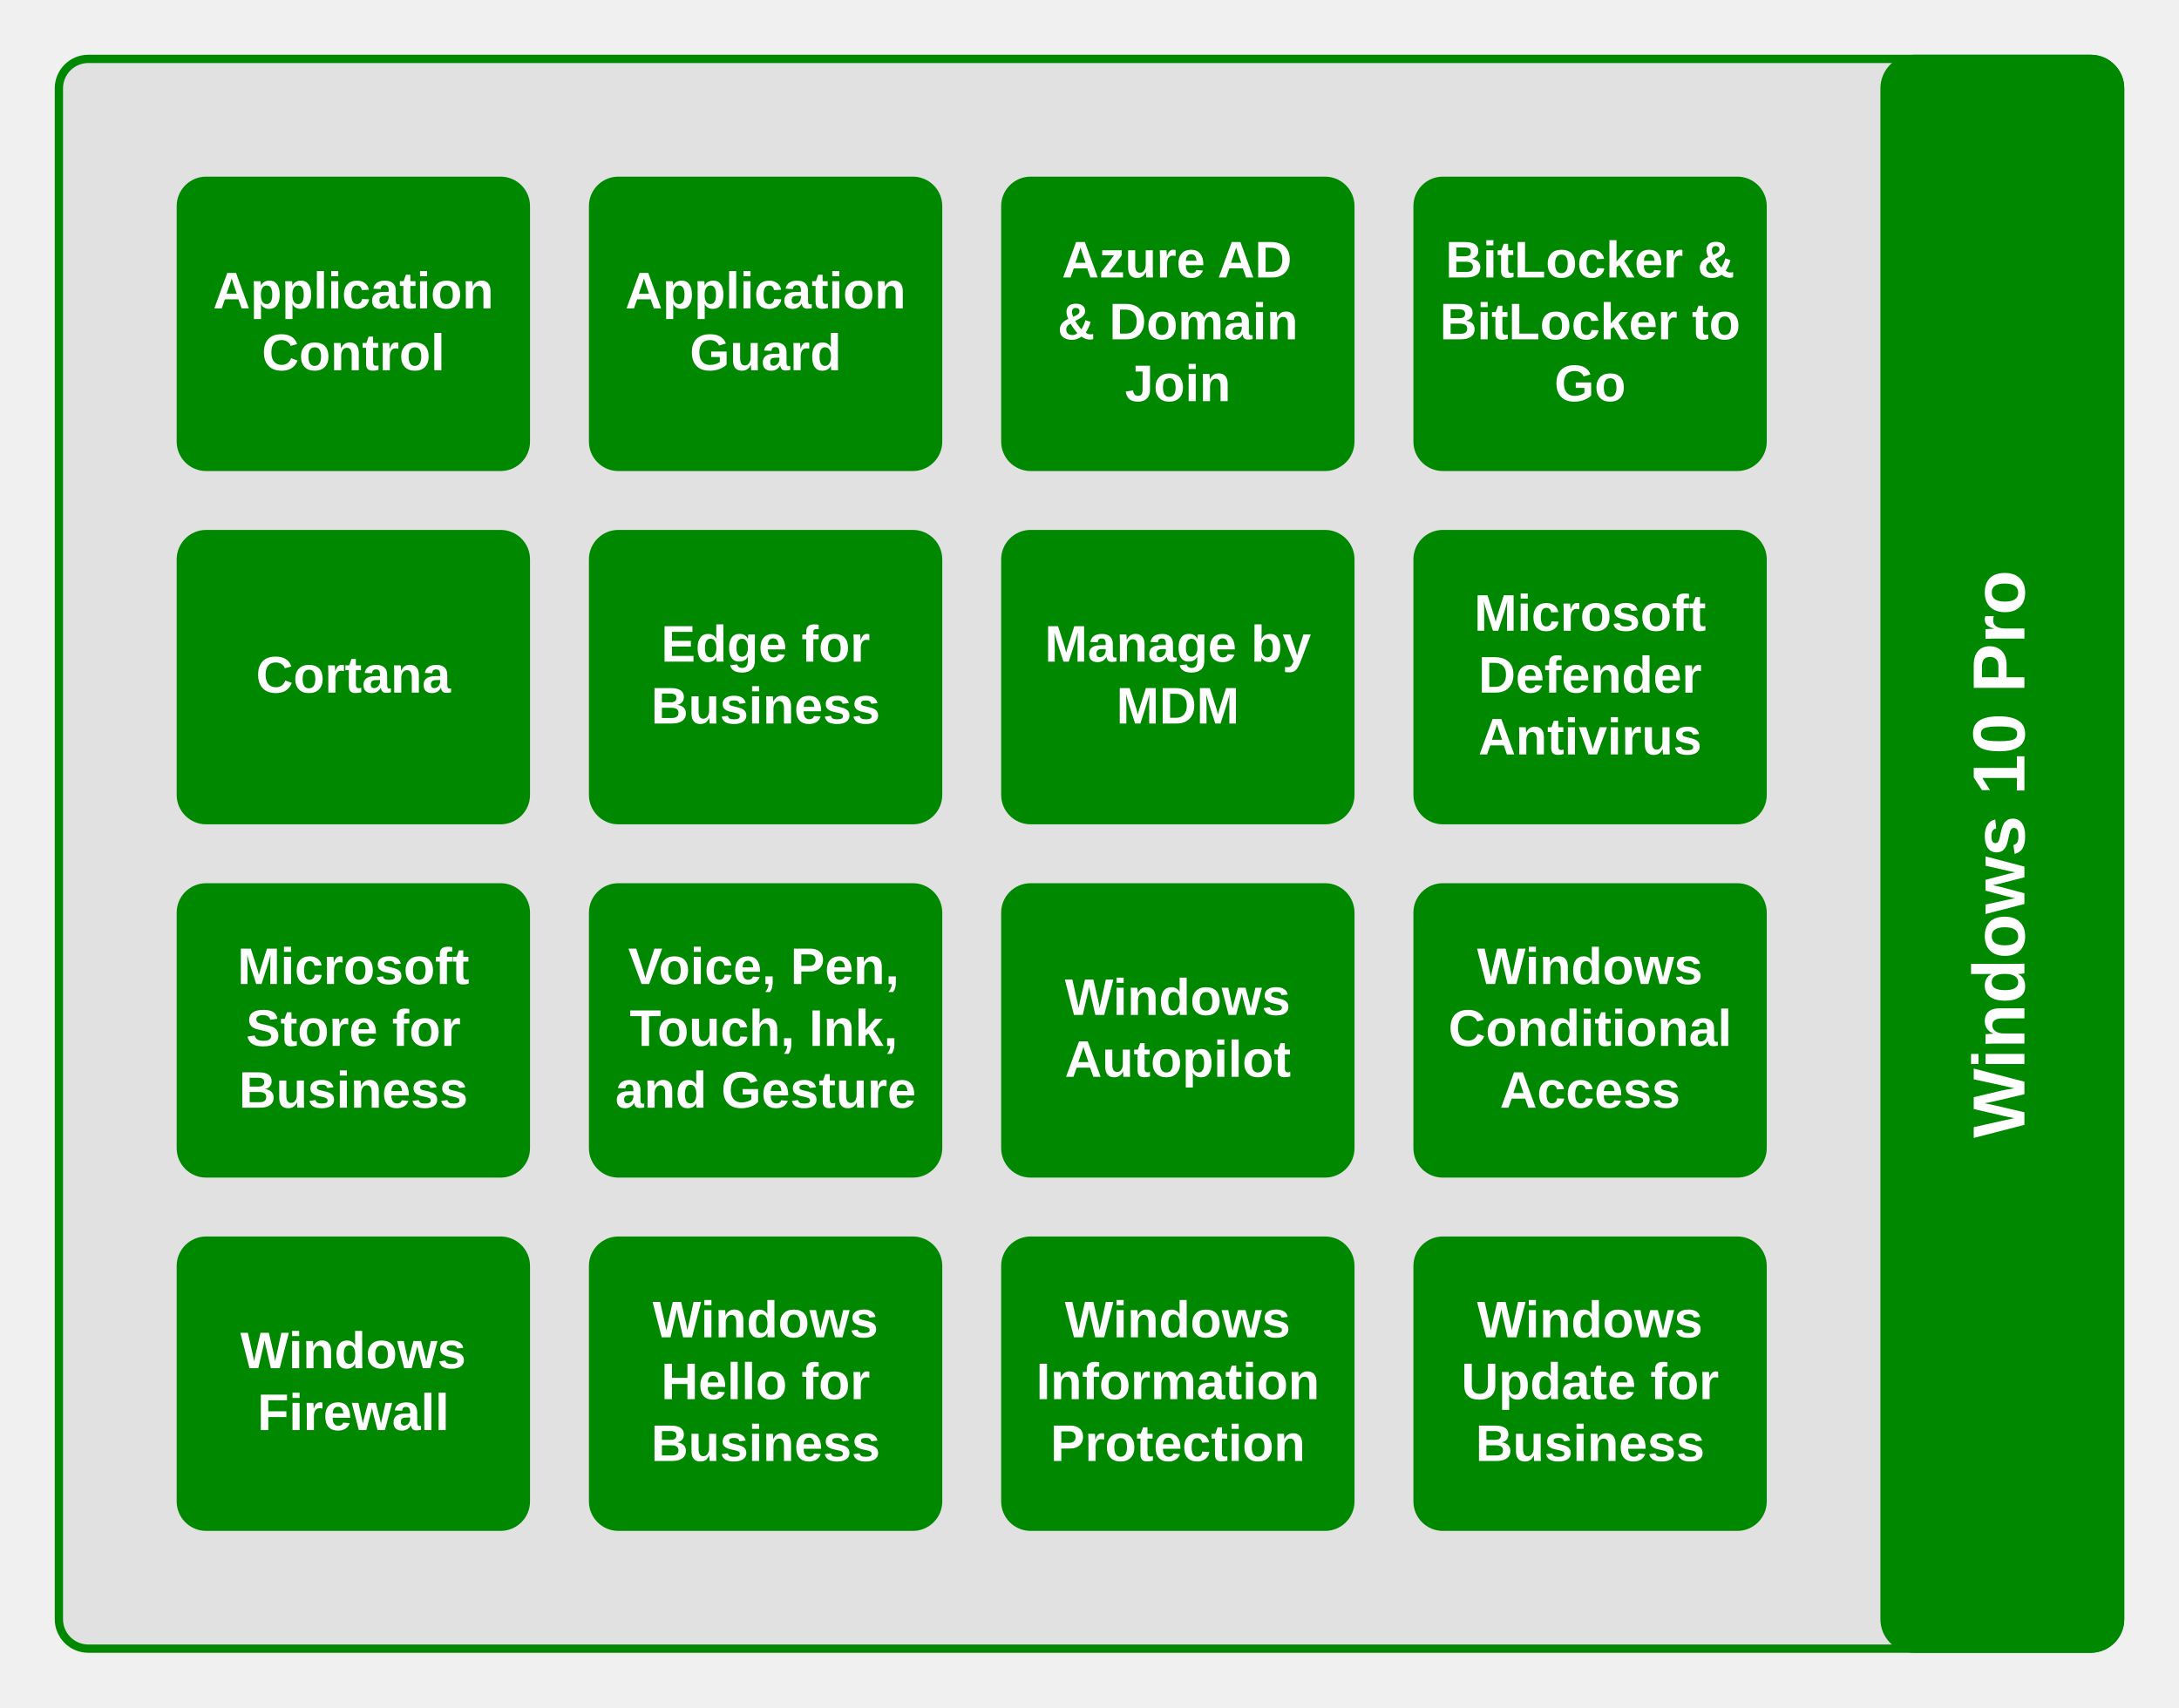
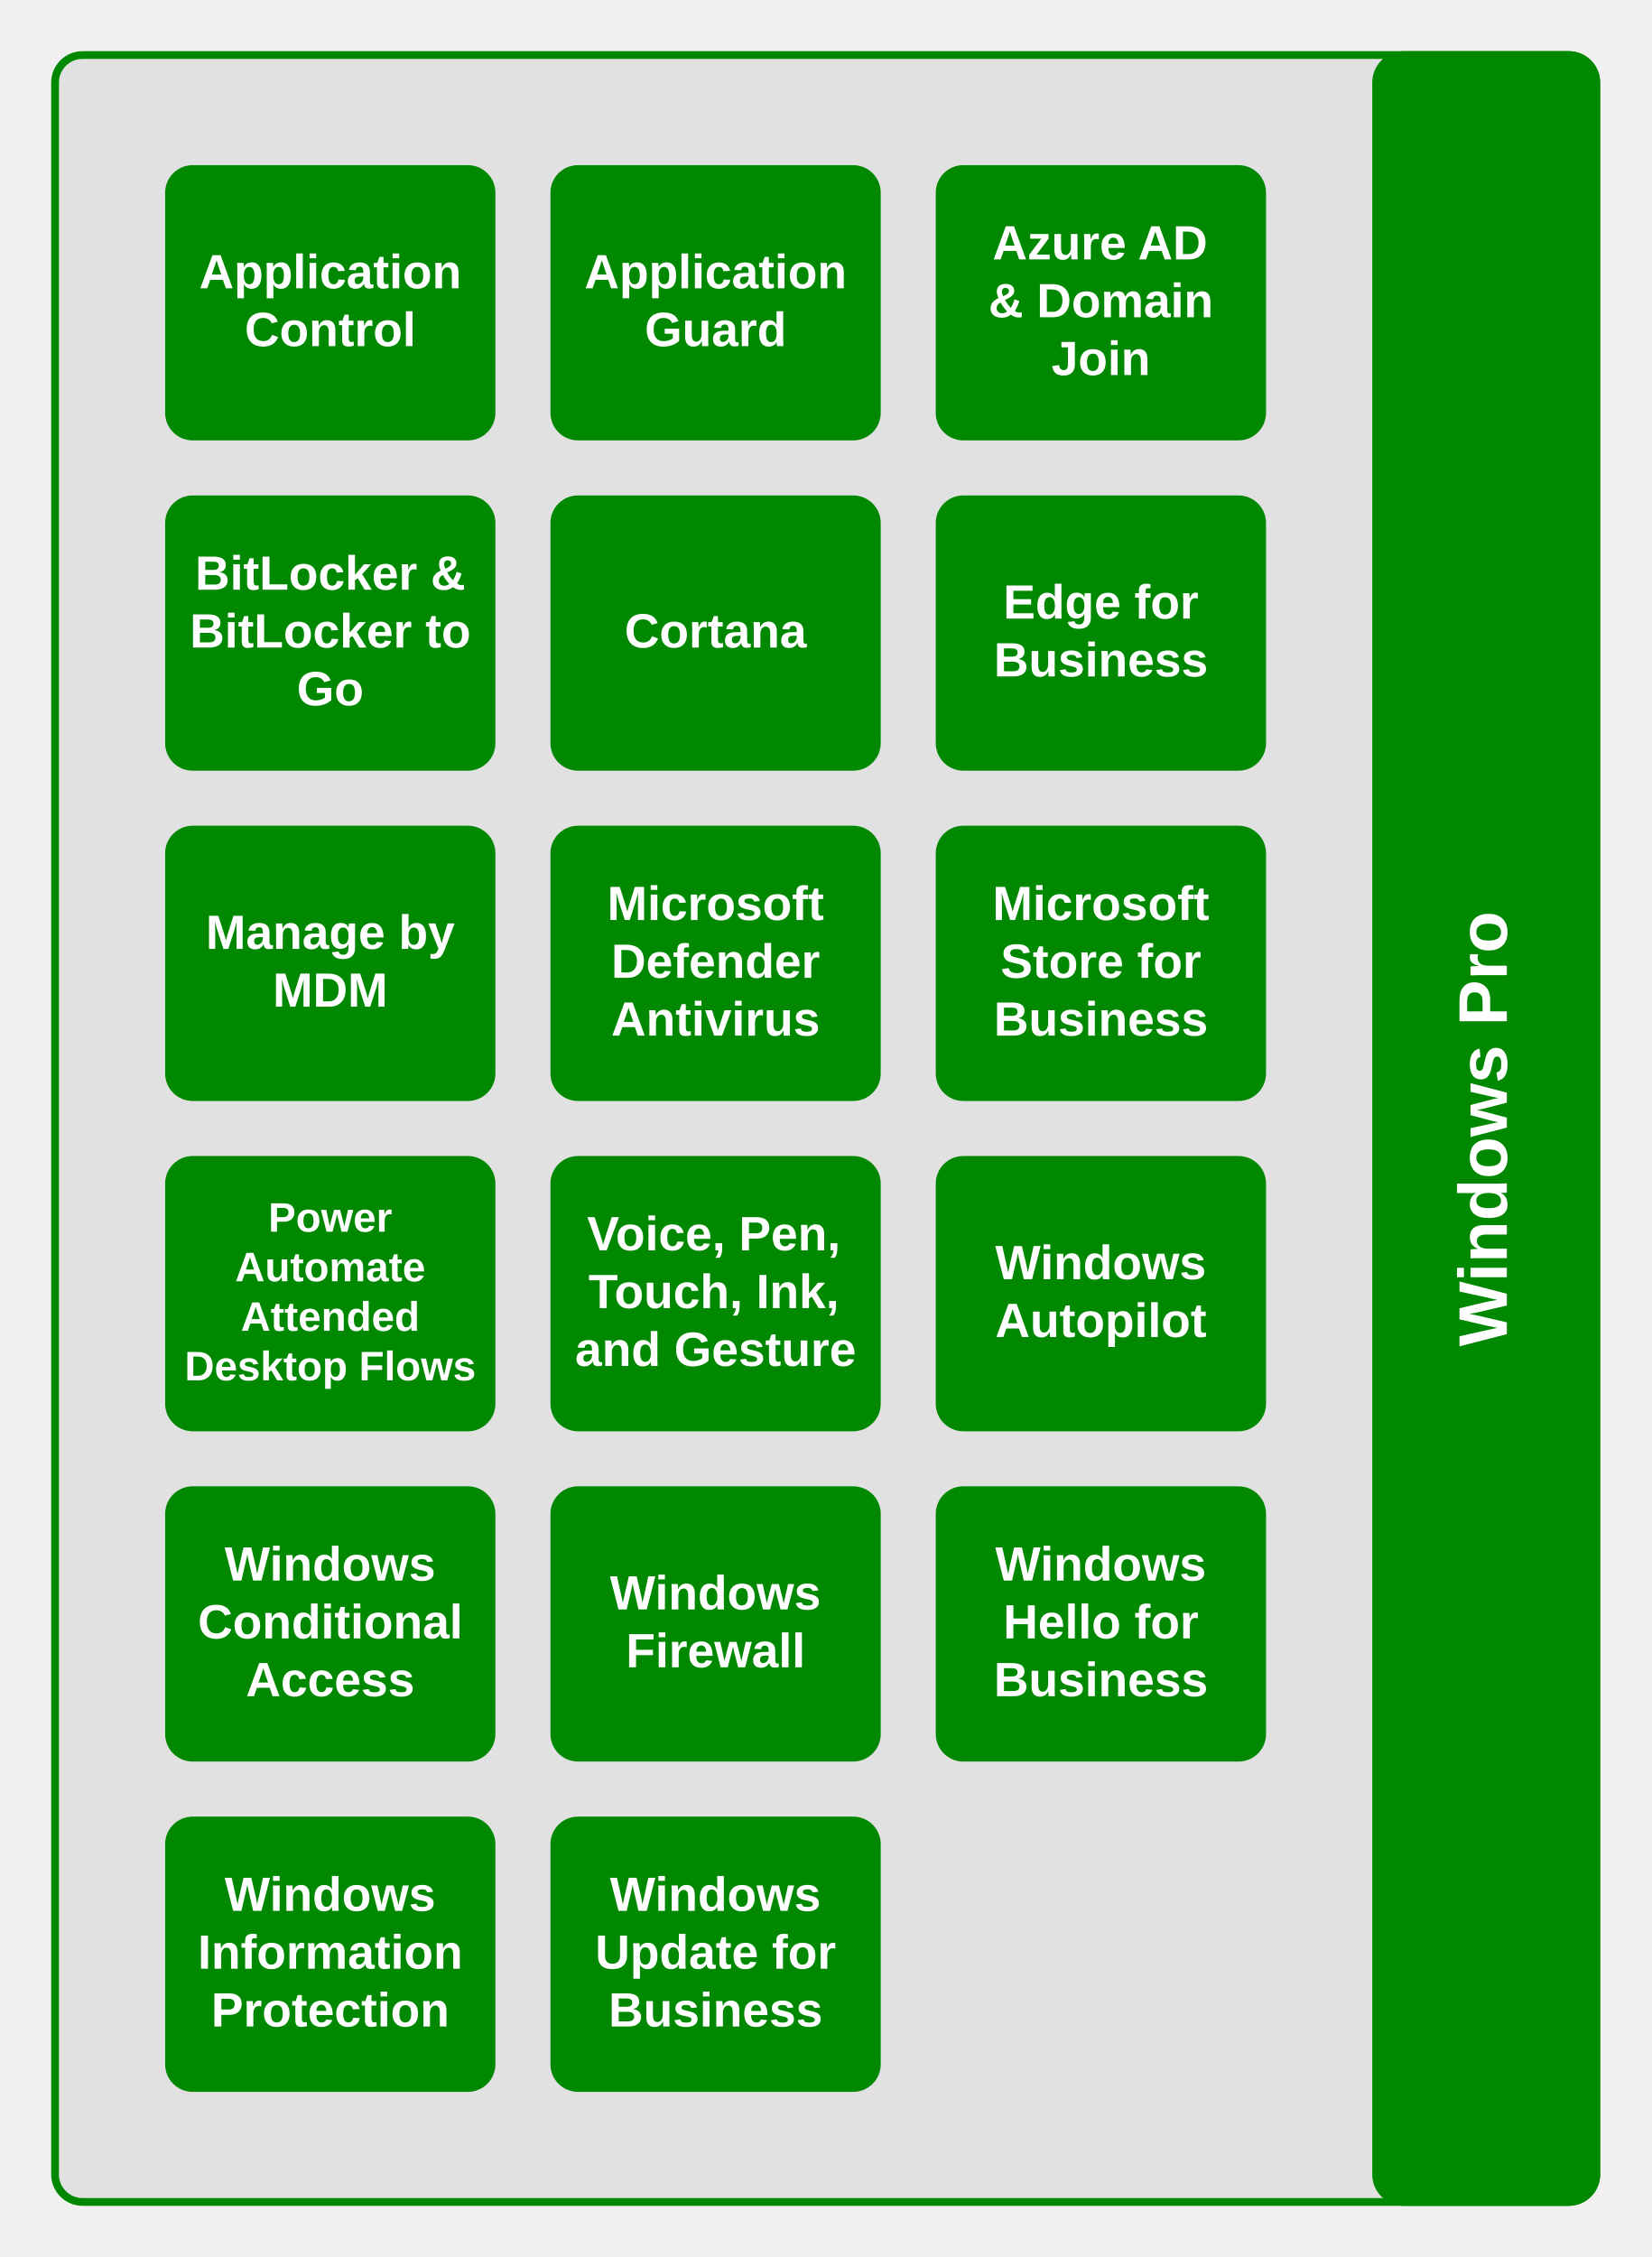
- <svg xmlns="http://www.w3.org/2000/svg" width="592px" height="464px" viewBox="0 0 592 464" class="a">
-   <style>
- .b {fill:#a5a5a5;fill-opacity:0.2;stroke:#008800;stroke-linecap:round;stroke-linejoin:round;stroke-width:2.25}
- .c {fill:#008800;stroke:#008800;stroke-linecap:round;stroke-linejoin:round;stroke-width:2.25}
- .d {fill:#ffffff;font-family:Arial;font-size:1.667em;font-weight:bold}
- .e {fill:#008800;stroke:none;stroke-linecap:round;stroke-linejoin:round;stroke-width:2}
- .f {fill:#ffffff;font-family:Arial;font-size:1.167em;font-weight:bold}
- .g {font-size:1em}
- .a {fill:none;fill-rule:evenodd;font-size:12px;overflow:visible;stroke-linecap:square;stroke-miterlimit:3}
- </style>
+ <svg xmlns="http://www.w3.org/2000/svg" width="480px" height="656px" viewBox="0 0 480 656" style="fill:none;fill-rule:evenodd;font-size:12px;overflow:visible;stroke-linecap:square;stroke-miterlimit:3">
  <g>
    <g transform="translate(16,-16)">
-       <rect x="0" y="32" width="560" height="432" rx="8" ry="8" class="b" />
+       <rect x="0" y="32" width="448" height="624" rx="8" ry="8" style="fill:#a5a5a5;fill-opacity:0.2;stroke:#008800;stroke-linecap:round;stroke-linejoin:round;stroke-width:2.25" />
    </g>
    <a target="_blank" href="https://www.microsoft.com/windowsforbusiness" rel="noopener">
-       <g transform="translate(112,448) rotate(-90)">
-         <rect x="0" y="400" width="432" height="64" rx="8" ry="8" class="c" />
-         <text x="138.77" y="438" class="d">Windows 10 Pro</text>
+       <g transform="translate(-192,640) rotate(-90)">
+         <rect x="0" y="592" width="624" height="64" rx="8" ry="8" style="fill:#008800;stroke:#008800;stroke-linecap:round;stroke-linejoin:round;stroke-width:2.25" />
+         <text x="248.67" y="630" style="fill:#ffffff;font-family:Arial;font-size:1.667em;font-weight:bold">Windows Pro</text>
      </g>
    </a>
    <a target="_blank" href="https://support.microsoft.com/help/17209/windows-10-use-touch-with-windows" rel="noopener">
-       <g transform="translate(160,-144)">
-         <rect x="0" y="384" width="96" height="80" rx="8" ry="8" class="e" />
-         <text x="10.65" y="411.4" class="f">Voice, Pen, <tspan x="11.06" dy="1.2em" class="g">Touch, Ink, </tspan>
-           <tspan x="7.16" dy="1.2em" class="g">and Gesture</tspan>
+       <g transform="translate(160,-240)">
+         <rect x="0" y="576" width="96" height="80" rx="8" ry="8" style="fill:#008800;stroke:none;stroke-linecap:round;stroke-linejoin:round;stroke-width:2" />
+         <text x="10.65" y="603.4" style="fill:#ffffff;font-family:Arial;font-size:1.167em;font-weight:bold">Voice, Pen, <tspan x="11.06" dy="1.2em" style="font-size:1em">Touch, Ink, </tspan>
+           <tspan x="7.16" dy="1.2em" style="font-size:1em">and Gesture</tspan>
        </text>
      </g>
    </a>
    <a target="_blank" href="https://docs.microsoft.com/windows/client-management/mdm/" rel="noopener">
-       <g transform="translate(272,-240)">
-         <rect x="0" y="384" width="96" height="80" rx="8" ry="8" class="e" />
-         <text x="11.82" y="419.8" class="f">Manage by <tspan x="31.28" dy="1.2em" class="g">MDM</tspan>
+       <g transform="translate(48,-336)">
+         <rect x="0" y="576" width="96" height="80" rx="8" ry="8" style="fill:#008800;stroke:none;stroke-linecap:round;stroke-linejoin:round;stroke-width:2" />
+         <text x="11.82" y="611.8" style="fill:#ffffff;font-family:Arial;font-size:1.167em;font-weight:bold">Manage by <tspan x="31.28" dy="1.2em" style="font-size:1em">MDM</tspan>
        </text>
      </g>
    </a>
    <a target="_blank" href="https://docs.microsoft.com/microsoft-store/microsoft-store-for-business-overview" rel="noopener">
-       <g transform="translate(48,-144)">
-         <rect x="0" y="384" width="96" height="80" rx="8" ry="8" class="e" />
-         <text x="16.5" y="411.4" class="f">Microsoft <tspan x="18.83" dy="1.2em" class="g">Store for </tspan>
-           <tspan x="16.88" dy="1.2em" class="g">Business</tspan>
+       <g transform="translate(272,-336)">
+         <rect x="0" y="576" width="96" height="80" rx="8" ry="8" style="fill:#008800;stroke:none;stroke-linecap:round;stroke-linejoin:round;stroke-width:2" />
+         <text x="16.5" y="603.4" style="fill:#ffffff;font-family:Arial;font-size:1.167em;font-weight:bold">Microsoft <tspan x="18.83" dy="1.2em" style="font-size:1em">Store for </tspan>
+           <tspan x="16.88" dy="1.2em" style="font-size:1em">Business</tspan>
        </text>
      </g>
    </a>
    <a target="_blank" href="https://docs.microsoft.com/windows-server/identity/ad-fs/operations/configure-device-based-conditional-access-on-premises" rel="noopener">
-       <g transform="translate(384,-144)">
-         <rect x="0" y="384" width="96" height="80" rx="8" ry="8" class="e" />
-         <text x="17.28" y="411.4" class="f">Windows <tspan x="9.51" dy="1.2em" class="g">Conditional </tspan>
-           <tspan x="23.48" dy="1.2em" class="g">Access</tspan>
+       <g transform="translate(48,-144)">
+         <rect x="0" y="576" width="96" height="80" rx="8" ry="8" style="fill:#008800;stroke:none;stroke-linecap:round;stroke-linejoin:round;stroke-width:2" />
+         <text x="17.28" y="603.4" style="fill:#ffffff;font-family:Arial;font-size:1.167em;font-weight:bold">Windows <tspan x="9.51" dy="1.2em" style="font-size:1em">Conditional </tspan>
+           <tspan x="23.48" dy="1.2em" style="font-size:1em">Access</tspan>
        </text>
      </g>
    </a>
    <a target="_blank" href="https://docs.microsoft.com/windows/security/information-protection/windows-information-protection/protect-enterprise-data-using-wip" rel="noopener">
-       <g transform="translate(272,-48)">
-         <rect x="0" y="384" width="96" height="80" rx="8" ry="8" class="e" />
-         <text x="17.28" y="411.4" class="f">Windows <tspan x="9.5" dy="1.2em" class="g">Information </tspan>
-           <tspan x="13.39" dy="1.2em" class="g">Protection</tspan>
+       <g transform="translate(48,-48)">
+         <rect x="0" y="576" width="96" height="80" rx="8" ry="8" style="fill:#008800;stroke:none;stroke-linecap:round;stroke-linejoin:round;stroke-width:2" />
+         <text x="17.28" y="603.4" style="fill:#ffffff;font-family:Arial;font-size:1.167em;font-weight:bold">Windows <tspan x="9.5" dy="1.2em" style="font-size:1em">Information </tspan>
+           <tspan x="13.39" dy="1.2em" style="font-size:1em">Protection</tspan>
        </text>
      </g>
    </a>
    <a target="_blank" href="https://docs.microsoft.com/windows/deployment/update/waas-manage-updates-wufb" rel="noopener">
-       <g transform="translate(384,-48)">
-         <rect x="0" y="384" width="96" height="80" rx="8" ry="8" class="e" />
-         <text x="17.28" y="411.4" class="f">Windows <tspan x="13" dy="1.2em" class="g">Update for </tspan>
-           <tspan x="16.88" dy="1.2em" class="g">Business</tspan>
+       <g transform="translate(160,-48)">
+         <rect x="0" y="576" width="96" height="80" rx="8" ry="8" style="fill:#008800;stroke:none;stroke-linecap:round;stroke-linejoin:round;stroke-width:2" />
+         <text x="17.28" y="603.4" style="fill:#ffffff;font-family:Arial;font-size:1.167em;font-weight:bold">Windows <tspan x="13" dy="1.2em" style="font-size:1em">Update for </tspan>
+           <tspan x="16.88" dy="1.2em" style="font-size:1em">Business</tspan>
        </text>
      </g>
    </a>
    <a target="_blank" href="https://docs.microsoft.com/windows/security/identity-protection/hello-for-business/hello-identity-verification" rel="noopener">
-       <g transform="translate(160,-48)">
-         <rect x="0" y="384" width="96" height="80" rx="8" ry="8" class="e" />
-         <text x="17.28" y="411.4" class="f">Windows <tspan x="19.61" dy="1.2em" class="g">Hello for </tspan>
-           <tspan x="16.88" dy="1.2em" class="g">Business</tspan>
+       <g transform="translate(272,-144)">
+         <rect x="0" y="576" width="96" height="80" rx="8" ry="8" style="fill:#008800;stroke:none;stroke-linecap:round;stroke-linejoin:round;stroke-width:2" />
+         <text x="17.28" y="603.4" style="fill:#ffffff;font-family:Arial;font-size:1.167em;font-weight:bold">Windows <tspan x="19.61" dy="1.2em" style="font-size:1em">Hello for </tspan>
+           <tspan x="16.88" dy="1.2em" style="font-size:1em">Business</tspan>
        </text>
      </g>
    </a>
    <a target="_blank" href="https://www.microsoft.com/edge/business" rel="noopener">
-       <g transform="translate(160,-240)">
-         <rect x="0" y="384" width="96" height="80" rx="8" ry="8" class="e" />
-         <text x="19.61" y="419.8" class="f">Edge for <tspan x="16.88" dy="1.2em" class="g">Business</tspan>
+       <g transform="translate(272,-432)">
+         <rect x="0" y="576" width="96" height="80" rx="8" ry="8" style="fill:#008800;stroke:none;stroke-linecap:round;stroke-linejoin:round;stroke-width:2" />
+         <text x="19.61" y="611.8" style="fill:#ffffff;font-family:Arial;font-size:1.167em;font-weight:bold">Edge for <tspan x="16.88" dy="1.2em" style="font-size:1em">Business</tspan>
        </text>
      </g>
    </a>
    <a target="_blank" href="https://support.microsoft.com/help/17214/windows-10-what-is" rel="noopener">
-       <g transform="translate(48,-240)">
-         <rect x="0" y="384" width="96" height="80" rx="8" ry="8" class="e" />
-         <text x="21.55" y="428.2" class="f">Cortana</text>
+       <g transform="translate(160,-432)">
+         <rect x="0" y="576" width="96" height="80" rx="8" ry="8" style="fill:#008800;stroke:none;stroke-linecap:round;stroke-linejoin:round;stroke-width:2" />
+         <text x="21.55" y="620.2" style="fill:#ffffff;font-family:Arial;font-size:1.167em;font-weight:bold">Cortana</text>
      </g>
    </a>
    <a target="_blank" href="https://docs.microsoft.com/windows/security/threat-protection/windows-defender-application-guard/wd-app-guard-overview" rel="noopener">
-       <g transform="translate(160,-336)">
-         <rect x="0" y="384" width="96" height="80" rx="8" ry="8" class="e" />
-         <text x="9.89" y="419.8" class="f">Application <tspan x="27.39" dy="1.2em" class="g">Guard</tspan>
+       <g transform="translate(160,-528)">
+         <rect x="0" y="576" width="96" height="80" rx="8" ry="8" style="fill:#008800;stroke:none;stroke-linecap:round;stroke-linejoin:round;stroke-width:2" />
+         <text x="9.89" y="611.8" style="fill:#ffffff;font-family:Arial;font-size:1.167em;font-weight:bold">Application <tspan x="27.39" dy="1.2em" style="font-size:1em">Guard</tspan>
        </text>
      </g>
    </a>
    <a target="_blank" href="https://docs.microsoft.com/azure/active-directory/devices/concept-azure-ad-join" rel="noopener">
-       <g transform="translate(272,-336)">
-         <rect x="0" y="384" width="96" height="80" rx="8" ry="8" class="e" />
-         <text x="16.5" y="411.4" class="f">Azure AD<tspan x="15.33" dy="1.2em" class="g">&amp; Domain </tspan>
-           <tspan x="33.61" dy="1.2em" class="g">Join</tspan>
+       <g transform="translate(272,-528)">
+         <rect x="0" y="576" width="96" height="80" rx="8" ry="8" style="fill:#008800;stroke:none;stroke-linecap:round;stroke-linejoin:round;stroke-width:2" />
+         <text x="16.5" y="603.4" style="fill:#ffffff;font-family:Arial;font-size:1.167em;font-weight:bold">Azure AD<tspan x="15.33" dy="1.2em" style="font-size:1em">&amp; Domain </tspan>
+           <tspan x="33.61" dy="1.2em" style="font-size:1em">Join</tspan>
        </text>
      </g>
    </a>
    <a target="_blank" href="https://www.microsoft.com/windows/comprehensive-security" rel="noopener">
-       <g transform="translate(384,-240)">
-         <rect x="0" y="384" width="96" height="80" rx="8" ry="8" class="e" />
-         <text x="16.5" y="411.4" class="f">Microsoft <tspan x="17.66" dy="1.2em" class="g">Defender </tspan>
-           <tspan x="17.66" dy="1.2em" class="g">Antivirus</tspan>
+       <g transform="translate(160,-336)">
+         <rect x="0" y="576" width="96" height="80" rx="8" ry="8" style="fill:#008800;stroke:none;stroke-linecap:round;stroke-linejoin:round;stroke-width:2" />
+         <text x="16.5" y="603.4" style="fill:#ffffff;font-family:Arial;font-size:1.167em;font-weight:bold">Microsoft <tspan x="17.66" dy="1.2em" style="font-size:1em">Defender </tspan>
+           <tspan x="17.66" dy="1.2em" style="font-size:1em">Antivirus</tspan>
        </text>
      </g>
    </a>
    <a target="_blank" href="https://docs.microsoft.com/windows/deployment/windows-autopilot/windows-autopilot" rel="noopener">
-       <g transform="translate(272,-144)">
-         <rect x="0" y="384" width="96" height="80" rx="8" ry="8" class="e" />
-         <text x="17.28" y="419.8" class="f">Windows <tspan x="17.29" dy="1.2em" class="g">Autopilot</tspan>
+       <g transform="translate(272,-240)">
+         <rect x="0" y="576" width="96" height="80" rx="8" ry="8" style="fill:#008800;stroke:none;stroke-linecap:round;stroke-linejoin:round;stroke-width:2" />
+         <text x="17.28" y="611.8" style="fill:#ffffff;font-family:Arial;font-size:1.167em;font-weight:bold">Windows <tspan x="17.29" dy="1.2em" style="font-size:1em">Autopilot</tspan>
        </text>
      </g>
    </a>
    <a target="_blank" href="https://docs.microsoft.com/windows/security/information-protection/bitlocker/bitlocker-overview" rel="noopener">
-       <g transform="translate(384,-336)">
-         <rect x="0" y="384" width="96" height="80" rx="8" ry="8" class="e" />
-         <text x="8.71" y="411.4" class="f">BitLocker &amp; <tspan x="7.16" dy="1.2em" class="g">BitLocker to </tspan>
-           <tspan x="38.28" dy="1.2em" class="g">Go</tspan>
+       <g transform="translate(48,-432)">
+         <rect x="0" y="576" width="96" height="80" rx="8" ry="8" style="fill:#008800;stroke:none;stroke-linecap:round;stroke-linejoin:round;stroke-width:2" />
+         <text x="8.71" y="603.4" style="fill:#ffffff;font-family:Arial;font-size:1.167em;font-weight:bold">BitLocker &amp; <tspan x="7.16" dy="1.2em" style="font-size:1em">BitLocker to </tspan>
+           <tspan x="38.28" dy="1.2em" style="font-size:1em">Go</tspan>
        </text>
      </g>
    </a>
    <a target="_blank" href="https://docs.microsoft.com/windows/security/threat-protection/windows-firewall/windows-firewall-with-advanced-security" rel="noopener">
-       <g transform="translate(48,-48)">
-         <rect x="0" y="384" width="96" height="80" rx="8" ry="8" class="e" />
-         <text x="17.28" y="419.8" class="f">Windows <tspan x="21.93" dy="1.2em" class="g">Firewall</tspan>
+       <g transform="translate(160,-144)">
+         <rect x="0" y="576" width="96" height="80" rx="8" ry="8" style="fill:#008800;stroke:none;stroke-linecap:round;stroke-linejoin:round;stroke-width:2" />
+         <text x="17.28" y="611.8" style="fill:#ffffff;font-family:Arial;font-size:1.167em;font-weight:bold">Windows <tspan x="21.93" dy="1.2em" style="font-size:1em">Firewall</tspan>
        </text>
      </g>
    </a>
    <a target="_blank" href="https://docs.microsoft.com/windows/security/threat-protection/windows-defender-application-control/windows-defender-application-control" rel="noopener">
-       <g transform="translate(48,-336)">
-         <rect x="0" y="384" width="96" height="80" rx="8" ry="8" class="e" />
-         <text x="9.89" y="419.8" class="f">Application <tspan x="23.12" dy="1.2em" class="g">Control</tspan>
+       <g transform="translate(48,-528)">
+         <rect x="0" y="576" width="96" height="80" rx="8" ry="8" style="fill:#008800;stroke:none;stroke-linecap:round;stroke-linejoin:round;stroke-width:2" />
+         <text x="9.89" y="611.8" style="fill:#ffffff;font-family:Arial;font-size:1.167em;font-weight:bold">Application <tspan x="23.12" dy="1.2em" style="font-size:1em">Control</tspan>
+         </text>
+       </g>
+     </a>
+     <a target="_blank" href="https://go.microsoft.com/fwlink/?linkid=2085130" rel="noopener">
+       <g transform="translate(48,-240)">
+         <rect x="0" y="576" width="96" height="80" rx="8" ry="8" style="fill:#008800;stroke:none;stroke-linecap:round;stroke-linejoin:round;stroke-width:2" />
+         <text x="29.99" y="598" style="fill:#ffffff;font-family:Arial;font-size:1em;font-weight:bold">Power <tspan x="20.33" dy="1.2em" style="font-size:1em">Automate </tspan>
+           <tspan x="22" dy="1.2em" style="font-size:1em">Attended </tspan>
+           <tspan x="5.66" dy="1.2em" style="font-size:1em">Desktop Flows</tspan>
        </text>
      </g>
    </a>
  </g>
</svg>
